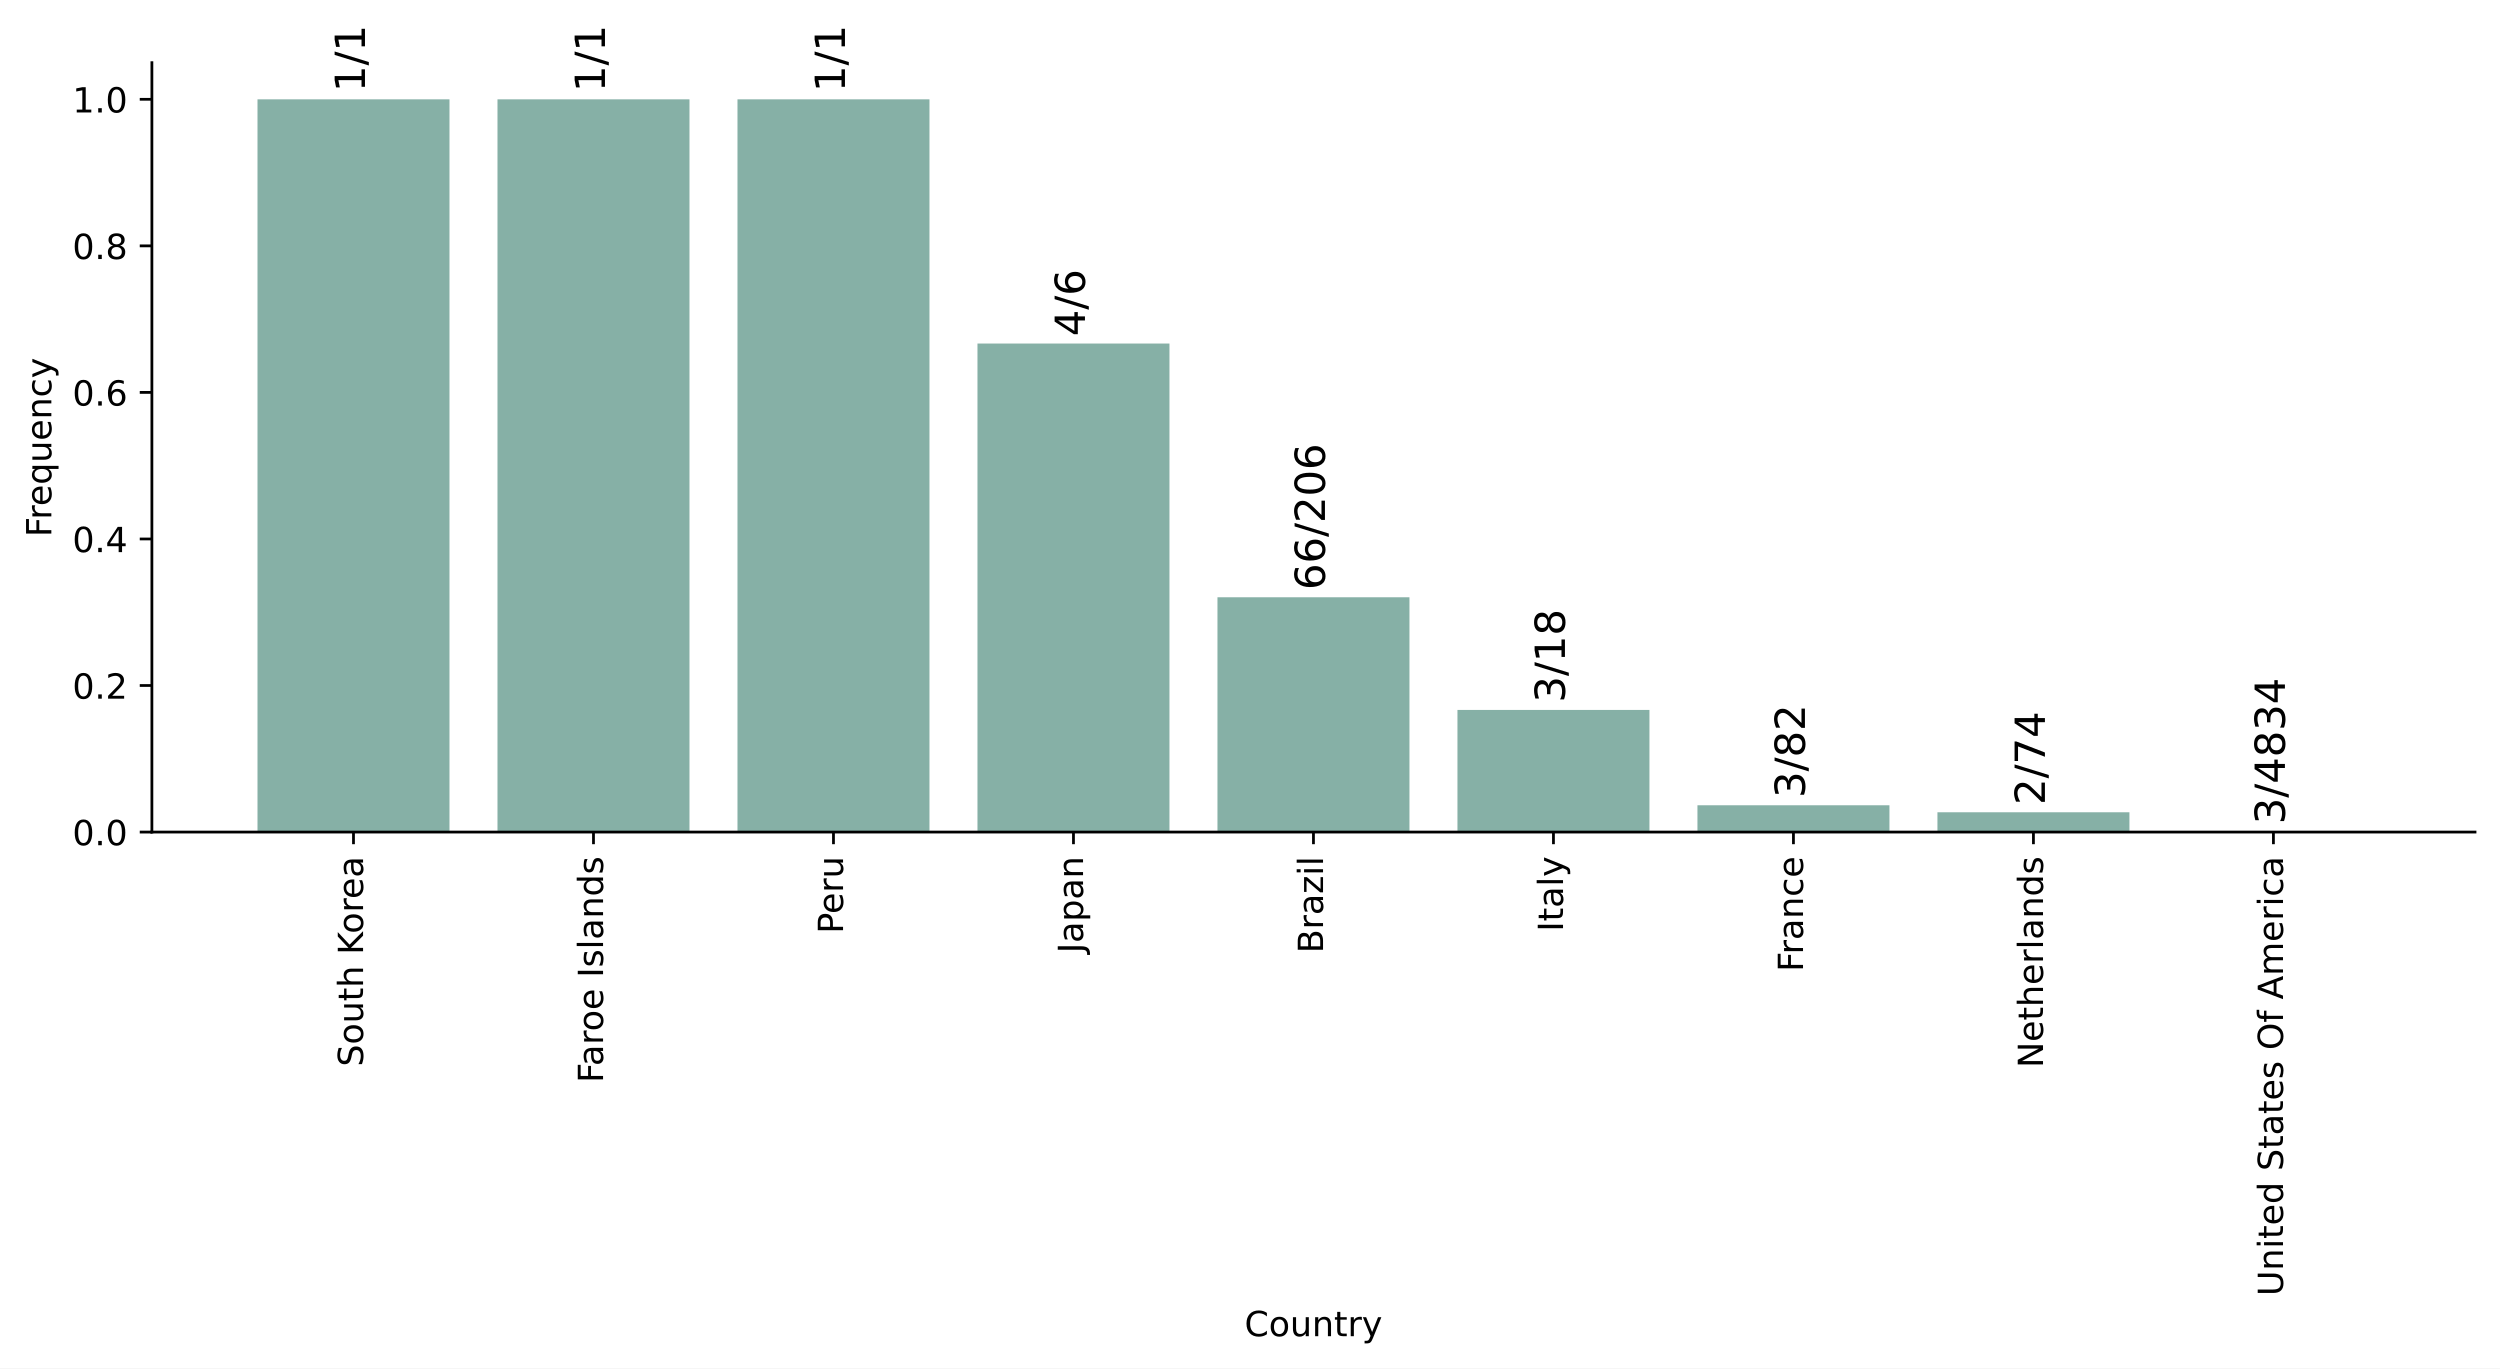
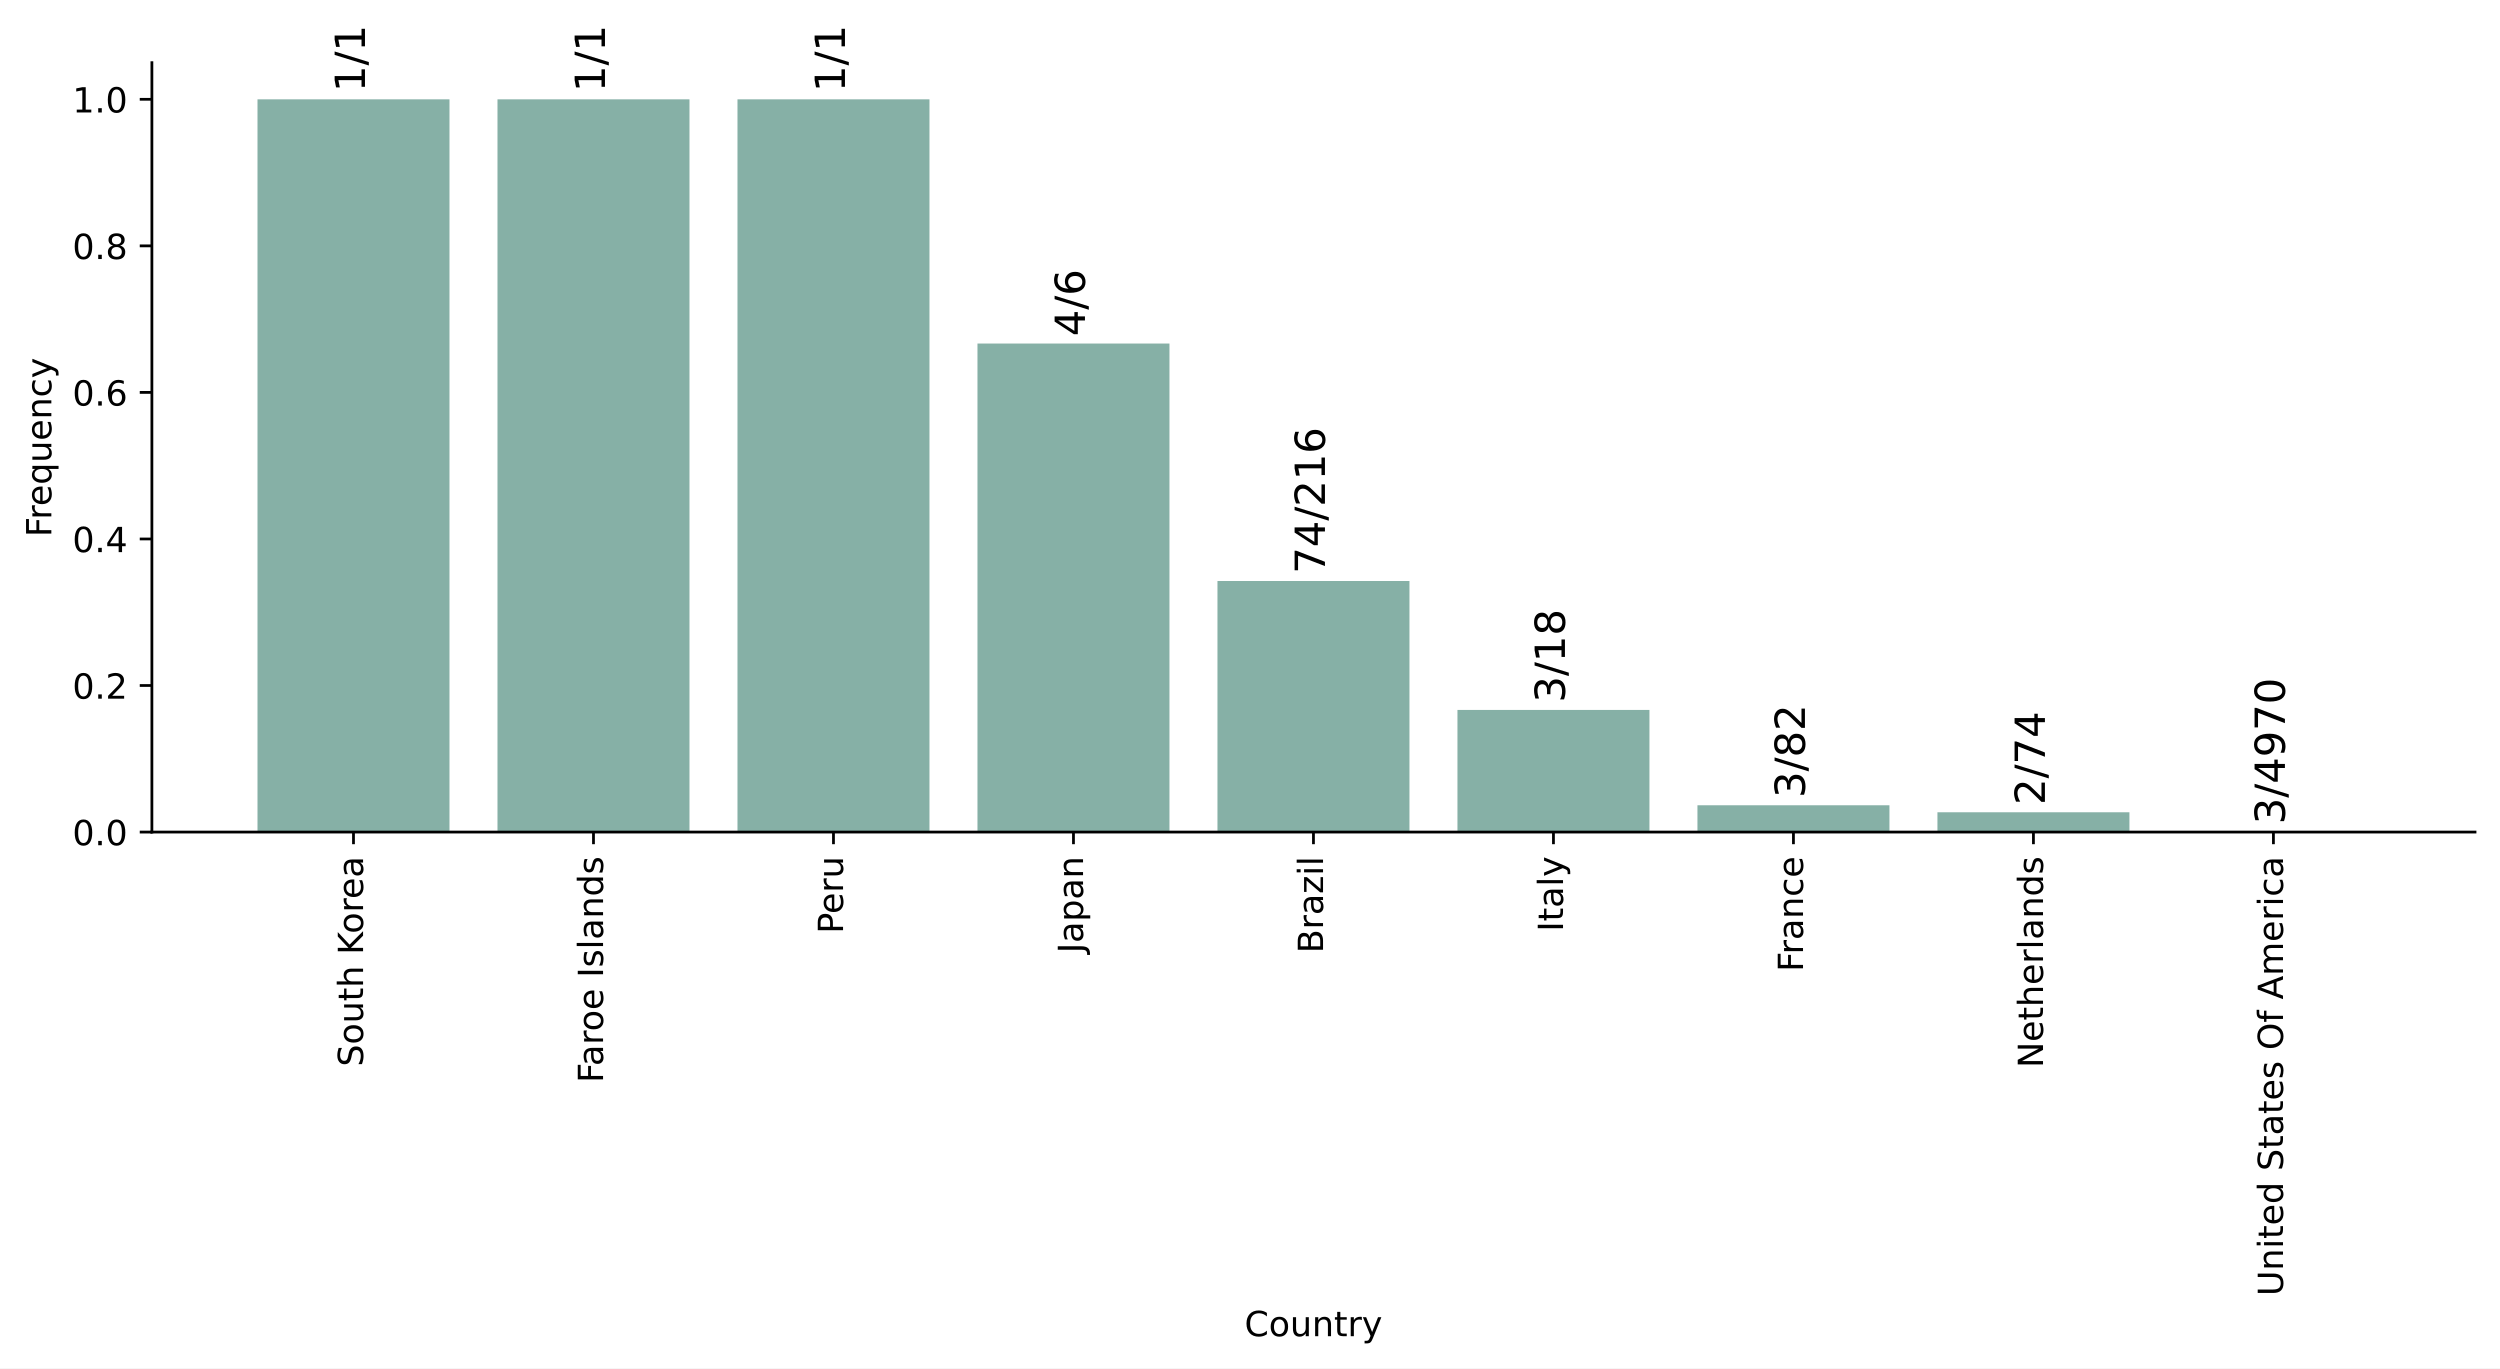
<svg xmlns="http://www.w3.org/2000/svg" xmlns:xlink="http://www.w3.org/1999/xlink" height="394.415pt" version="1.1" viewBox="0 0 720.581 394.415" width="720.581pt">
  <defs>
    <style type="text/css">*{stroke-linecap:butt;stroke-linejoin:round;}</style>
  </defs>
  <g id="figure_1">
    <g id="patch_1">
      <path d="M 0 394.415  L 720.581 394.415  L 720.581 0  L 0 0  z " style="fill:#ffffff;" />
    </g>
    <g id="axes_1">
      <g id="patch_2">
        <path d="M 43.781 239.825  L 713.381 239.825  L 713.381 18.064  L 43.781 18.064  z " style="fill:#ffffff;" />
      </g>
      <g id="patch_3">
-         <path clip-path="url(#p089c96251d)" d="M 74.218 239.825  L 129.556 239.825  L 129.556 28.625  L 74.218 28.625  z " style="fill:#86b0a6;" />
+         <path clip-path="url(#pe95ca68b13)" d="M 74.218 239.825  L 129.556 239.825  L 129.556 28.625  L 74.218 28.625  z " style="fill:#86b0a6;" />
      </g>
      <g id="patch_4">
-         <path clip-path="url(#p089c96251d)" d="M 143.391 239.825  L 198.73 239.825  L 198.73 28.625  L 143.391 28.625  z " style="fill:#86b0a6;" />
+         <path clip-path="url(#pe95ca68b13)" d="M 143.391 239.825  L 198.73 239.825  L 198.73 28.625  L 143.391 28.625  z " style="fill:#86b0a6;" />
      </g>
      <g id="patch_5">
-         <path clip-path="url(#p089c96251d)" d="M 212.565 239.825  L 267.904 239.825  L 267.904 28.625  L 212.565 28.625  z " style="fill:#86b0a6;" />
+         <path clip-path="url(#pe95ca68b13)" d="M 212.565 239.825  L 267.904 239.825  L 267.904 28.625  L 212.565 28.625  z " style="fill:#86b0a6;" />
      </g>
      <g id="patch_6">
-         <path clip-path="url(#p089c96251d)" d="M 281.738 239.825  L 337.077 239.825  L 337.077 99.025  L 281.738 99.025  z " style="fill:#86b0a6;" />
+         <path clip-path="url(#pe95ca68b13)" d="M 281.738 239.825  L 337.077 239.825  L 337.077 99.025  L 281.738 99.025  z " style="fill:#86b0a6;" />
      </g>
      <g id="patch_7">
-         <path clip-path="url(#p089c96251d)" d="M 350.912 239.825  L 406.251 239.825  L 406.251 172.158  L 350.912 172.158  z " style="fill:#86b0a6;" />
+         <path clip-path="url(#pe95ca68b13)" d="M 350.912 239.825  L 406.251 239.825  L 406.251 167.469  L 350.912 167.469  z " style="fill:#86b0a6;" />
      </g>
      <g id="patch_8">
-         <path clip-path="url(#p089c96251d)" d="M 420.085 239.825  L 475.424 239.825  L 475.424 204.625  L 420.085 204.625  z " style="fill:#86b0a6;" />
+         <path clip-path="url(#pe95ca68b13)" d="M 420.085 239.825  L 475.424 239.825  L 475.424 204.625  L 420.085 204.625  z " style="fill:#86b0a6;" />
      </g>
      <g id="patch_9">
-         <path clip-path="url(#p089c96251d)" d="M 489.259 239.825  L 544.598 239.825  L 544.598 232.098  L 489.259 232.098  z " style="fill:#86b0a6;" />
+         <path clip-path="url(#pe95ca68b13)" d="M 489.259 239.825  L 544.598 239.825  L 544.598 232.098  L 489.259 232.098  z " style="fill:#86b0a6;" />
      </g>
      <g id="patch_10">
-         <path clip-path="url(#p089c96251d)" d="M 558.432 239.825  L 613.771 239.825  L 613.771 234.116  L 558.432 234.116  z " style="fill:#86b0a6;" />
+         <path clip-path="url(#pe95ca68b13)" d="M 558.432 239.825  L 613.771 239.825  L 613.771 234.116  L 558.432 234.116  z " style="fill:#86b0a6;" />
      </g>
      <g id="patch_11">
-         <path clip-path="url(#p089c96251d)" d="M 627.606 239.825  L 682.945 239.825  L 682.945 239.693  L 627.606 239.693  z " style="fill:#86b0a6;" />
+         <path clip-path="url(#pe95ca68b13)" d="M 627.606 239.825  L 682.945 239.825  L 682.945 239.697  L 627.606 239.697  z " style="fill:#86b0a6;" />
      </g>
      <g id="matplotlib.axis_1">
        <g id="xtick_1">
          <g id="line2d_1">
            <defs>
-               <path d="M 0 0  L 0 3.5  " id="mf6a65c7e52" style="stroke:#000000;stroke-width:0.8;" />
+               <path d="M 0 0  L 0 3.5  " id="mcf6a03b2d1" style="stroke:#000000;stroke-width:0.8;" />
            </defs>
            <g>
-               <use style="stroke:#000000;stroke-width:0.8;" x="101.887" xlink:href="#mf6a65c7e52" y="239.825" />
+               <use style="stroke:#000000;stroke-width:0.8;" x="101.887" xlink:href="#mcf6a03b2d1" y="239.825" />
            </g>
          </g>
          <g id="text_1">
            <g transform="translate(104.6464 307.4089)rotate(-90)scale(0.1 -0.1)">
              <defs>
                <path d="M 53.516 70.516  L 53.516 60.891  Q 47.906 63.578 42.922 64.891  Q 37.938 66.219 33.297 66.219  Q 25.25 66.219 20.875 63.094  Q 16.5 59.969 16.5 54.203  Q 16.5 49.359 19.406 46.891  Q 22.312 44.438 30.422 42.922  L 36.375 41.703  Q 47.406 39.594 52.656 34.297  Q 57.906 29 57.906 20.125  Q 57.906 9.516 50.797 4.047  Q 43.703 -1.422 29.984 -1.422  Q 24.812 -1.422 18.969 -0.25  Q 13.141 0.922 6.891 3.219  L 6.891 13.375  Q 12.891 10.016 18.656 8.297  Q 24.422 6.594 29.984 6.594  Q 38.422 6.594 43.016 9.906  Q 47.609 13.234 47.609 19.391  Q 47.609 24.75 44.312 27.781  Q 41.016 30.812 33.5 32.328  L 27.484 33.5  Q 16.453 35.688 11.516 40.375  Q 6.594 45.062 6.594 53.422  Q 6.594 63.094 13.406 68.656  Q 20.219 74.219 32.172 74.219  Q 37.312 74.219 42.625 73.281  Q 47.953 72.359 53.516 70.516  z " id="DejaVuSans-83" />
                <path d="M 30.609 48.391  Q 23.391 48.391 19.188 42.75  Q 14.984 37.109 14.984 27.297  Q 14.984 17.484 19.156 11.844  Q 23.344 6.203 30.609 6.203  Q 37.797 6.203 41.984 11.859  Q 46.188 17.531 46.188 27.297  Q 46.188 37.016 41.984 42.703  Q 37.797 48.391 30.609 48.391  z M 30.609 56  Q 42.328 56 49.016 48.375  Q 55.719 40.766 55.719 27.297  Q 55.719 13.875 49.016 6.219  Q 42.328 -1.422 30.609 -1.422  Q 18.844 -1.422 12.172 6.219  Q 5.516 13.875 5.516 27.297  Q 5.516 40.766 12.172 48.375  Q 18.844 56 30.609 56  z " id="DejaVuSans-111" />
                <path d="M 8.5 21.578  L 8.5 54.688  L 17.484 54.688  L 17.484 21.922  Q 17.484 14.156 20.5 10.266  Q 23.531 6.391 29.594 6.391  Q 36.859 6.391 41.078 11.031  Q 45.312 15.672 45.312 23.688  L 45.312 54.688  L 54.297 54.688  L 54.297 0  L 45.312 0  L 45.312 8.406  Q 42.047 3.422 37.719 1  Q 33.406 -1.422 27.688 -1.422  Q 18.266 -1.422 13.375 4.438  Q 8.5 10.297 8.5 21.578  z M 31.109 56  z " id="DejaVuSans-117" />
                <path d="M 18.312 70.219  L 18.312 54.688  L 36.812 54.688  L 36.812 47.703  L 18.312 47.703  L 18.312 18.016  Q 18.312 11.328 20.141 9.422  Q 21.969 7.516 27.594 7.516  L 36.812 7.516  L 36.812 0  L 27.594 0  Q 17.188 0 13.234 3.875  Q 9.281 7.766 9.281 18.016  L 9.281 47.703  L 2.688 47.703  L 2.688 54.688  L 9.281 54.688  L 9.281 70.219  z " id="DejaVuSans-116" />
                <path d="M 54.891 33.016  L 54.891 0  L 45.906 0  L 45.906 32.719  Q 45.906 40.484 42.875 44.328  Q 39.844 48.188 33.797 48.188  Q 26.516 48.188 22.312 43.547  Q 18.109 38.922 18.109 30.906  L 18.109 0  L 9.078 0  L 9.078 75.984  L 18.109 75.984  L 18.109 46.188  Q 21.344 51.125 25.703 53.562  Q 30.078 56 35.797 56  Q 45.219 56 50.047 50.172  Q 54.891 44.344 54.891 33.016  z " id="DejaVuSans-104" />
                <path id="DejaVuSans-32" />
                <path d="M 9.812 72.906  L 19.672 72.906  L 19.672 42.094  L 52.391 72.906  L 65.094 72.906  L 28.906 38.922  L 67.672 0  L 54.688 0  L 19.672 35.109  L 19.672 0  L 9.812 0  z " id="DejaVuSans-75" />
                <path d="M 41.109 46.297  Q 39.594 47.172 37.812 47.578  Q 36.031 48 33.891 48  Q 26.266 48 22.188 43.047  Q 18.109 38.094 18.109 28.812  L 18.109 0  L 9.078 0  L 9.078 54.688  L 18.109 54.688  L 18.109 46.188  Q 20.953 51.172 25.484 53.578  Q 30.031 56 36.531 56  Q 37.453 56 38.578 55.875  Q 39.703 55.766 41.062 55.516  z " id="DejaVuSans-114" />
                <path d="M 56.203 29.594  L 56.203 25.203  L 14.891 25.203  Q 15.484 15.922 20.484 11.062  Q 25.484 6.203 34.422 6.203  Q 39.594 6.203 44.453 7.469  Q 49.312 8.734 54.109 11.281  L 54.109 2.781  Q 49.266 0.734 44.188 -0.344  Q 39.109 -1.422 33.891 -1.422  Q 20.797 -1.422 13.156 6.188  Q 5.516 13.812 5.516 26.812  Q 5.516 40.234 12.766 48.109  Q 20.016 56 32.328 56  Q 43.359 56 49.781 48.891  Q 56.203 41.797 56.203 29.594  z M 47.219 32.234  Q 47.125 39.594 43.094 43.984  Q 39.062 48.391 32.422 48.391  Q 24.906 48.391 20.391 44.141  Q 15.875 39.891 15.188 32.172  z " id="DejaVuSans-101" />
                <path d="M 34.281 27.484  Q 23.391 27.484 19.188 25  Q 14.984 22.516 14.984 16.5  Q 14.984 11.719 18.141 8.906  Q 21.297 6.109 26.703 6.109  Q 34.188 6.109 38.703 11.406  Q 43.219 16.703 43.219 25.484  L 43.219 27.484  z M 52.203 31.203  L 52.203 0  L 43.219 0  L 43.219 8.297  Q 40.141 3.328 35.547 0.953  Q 30.953 -1.422 24.312 -1.422  Q 15.922 -1.422 10.953 3.297  Q 6 8.016 6 15.922  Q 6 25.141 12.172 29.828  Q 18.359 34.516 30.609 34.516  L 43.219 34.516  L 43.219 35.406  Q 43.219 41.609 39.141 45  Q 35.062 48.391 27.688 48.391  Q 23 48.391 18.547 47.266  Q 14.109 46.141 10.016 43.891  L 10.016 52.203  Q 14.938 54.109 19.578 55.047  Q 24.219 56 28.609 56  Q 40.484 56 46.344 49.844  Q 52.203 43.703 52.203 31.203  z " id="DejaVuSans-97" />
              </defs>
              <use xlink:href="#DejaVuSans-83" />
              <use x="63.477" xlink:href="#DejaVuSans-111" />
              <use x="124.658" xlink:href="#DejaVuSans-117" />
              <use x="188.037" xlink:href="#DejaVuSans-116" />
              <use x="227.246" xlink:href="#DejaVuSans-104" />
              <use x="290.625" xlink:href="#DejaVuSans-32" />
              <use x="322.412" xlink:href="#DejaVuSans-75" />
              <use x="382.988" xlink:href="#DejaVuSans-111" />
              <use x="444.17" xlink:href="#DejaVuSans-114" />
              <use x="483.033" xlink:href="#DejaVuSans-101" />
              <use x="544.557" xlink:href="#DejaVuSans-97" />
            </g>
          </g>
        </g>
        <g id="xtick_2">
          <g id="line2d_2">
            <g>
-               <use style="stroke:#000000;stroke-width:0.8;" x="171.061" xlink:href="#mf6a65c7e52" y="239.825" />
+               <use style="stroke:#000000;stroke-width:0.8;" x="171.061" xlink:href="#mcf6a03b2d1" y="239.825" />
            </g>
          </g>
          <g id="text_2">
            <g transform="translate(173.82 312.0886)rotate(-90)scale(0.1 -0.1)">
              <defs>
                <path d="M 9.812 72.906  L 51.703 72.906  L 51.703 64.594  L 19.672 64.594  L 19.672 43.109  L 48.578 43.109  L 48.578 34.812  L 19.672 34.812  L 19.672 0  L 9.812 0  z " id="DejaVuSans-70" />
                <path d="M 9.812 72.906  L 19.672 72.906  L 19.672 0  L 9.812 0  z " id="DejaVuSans-73" />
                <path d="M 44.281 53.078  L 44.281 44.578  Q 40.484 46.531 36.375 47.5  Q 32.281 48.484 27.875 48.484  Q 21.188 48.484 17.844 46.438  Q 14.5 44.391 14.5 40.281  Q 14.5 37.156 16.891 35.375  Q 19.281 33.594 26.516 31.984  L 29.594 31.297  Q 39.156 29.25 43.188 25.516  Q 47.219 21.781 47.219 15.094  Q 47.219 7.469 41.188 3.016  Q 35.156 -1.422 24.609 -1.422  Q 20.219 -1.422 15.453 -0.562  Q 10.688 0.297 5.422 2  L 5.422 11.281  Q 10.406 8.688 15.234 7.391  Q 20.062 6.109 24.812 6.109  Q 31.156 6.109 34.562 8.281  Q 37.984 10.453 37.984 14.406  Q 37.984 18.062 35.516 20.016  Q 33.062 21.969 24.703 23.781  L 21.578 24.516  Q 13.234 26.266 9.516 29.906  Q 5.812 33.547 5.812 39.891  Q 5.812 47.609 11.281 51.797  Q 16.75 56 26.812 56  Q 31.781 56 36.172 55.266  Q 40.578 54.547 44.281 53.078  z " id="DejaVuSans-115" />
                <path d="M 9.422 75.984  L 18.406 75.984  L 18.406 0  L 9.422 0  z " id="DejaVuSans-108" />
                <path d="M 54.891 33.016  L 54.891 0  L 45.906 0  L 45.906 32.719  Q 45.906 40.484 42.875 44.328  Q 39.844 48.188 33.797 48.188  Q 26.516 48.188 22.312 43.547  Q 18.109 38.922 18.109 30.906  L 18.109 0  L 9.078 0  L 9.078 54.688  L 18.109 54.688  L 18.109 46.188  Q 21.344 51.125 25.703 53.562  Q 30.078 56 35.797 56  Q 45.219 56 50.047 50.172  Q 54.891 44.344 54.891 33.016  z " id="DejaVuSans-110" />
                <path d="M 45.406 46.391  L 45.406 75.984  L 54.391 75.984  L 54.391 0  L 45.406 0  L 45.406 8.203  Q 42.578 3.328 38.25 0.953  Q 33.938 -1.422 27.875 -1.422  Q 17.969 -1.422 11.734 6.484  Q 5.516 14.406 5.516 27.297  Q 5.516 40.188 11.734 48.094  Q 17.969 56 27.875 56  Q 33.938 56 38.25 53.625  Q 42.578 51.266 45.406 46.391  z M 14.797 27.297  Q 14.797 17.391 18.875 11.75  Q 22.953 6.109 30.078 6.109  Q 37.203 6.109 41.297 11.75  Q 45.406 17.391 45.406 27.297  Q 45.406 37.203 41.297 42.844  Q 37.203 48.484 30.078 48.484  Q 22.953 48.484 18.875 42.844  Q 14.797 37.203 14.797 27.297  z " id="DejaVuSans-100" />
              </defs>
              <use xlink:href="#DejaVuSans-70" />
              <use x="48.395" xlink:href="#DejaVuSans-97" />
              <use x="109.674" xlink:href="#DejaVuSans-114" />
              <use x="148.537" xlink:href="#DejaVuSans-111" />
              <use x="209.719" xlink:href="#DejaVuSans-101" />
              <use x="271.242" xlink:href="#DejaVuSans-32" />
              <use x="303.029" xlink:href="#DejaVuSans-73" />
              <use x="332.521" xlink:href="#DejaVuSans-115" />
              <use x="384.621" xlink:href="#DejaVuSans-108" />
              <use x="412.404" xlink:href="#DejaVuSans-97" />
              <use x="473.684" xlink:href="#DejaVuSans-110" />
              <use x="537.062" xlink:href="#DejaVuSans-100" />
              <use x="600.539" xlink:href="#DejaVuSans-115" />
            </g>
          </g>
        </g>
        <g id="xtick_3">
          <g id="line2d_3">
            <g>
-               <use style="stroke:#000000;stroke-width:0.8;" x="240.234" xlink:href="#mf6a65c7e52" y="239.825" />
+               <use style="stroke:#000000;stroke-width:0.8;" x="240.234" xlink:href="#mcf6a03b2d1" y="239.825" />
            </g>
          </g>
          <g id="text_3">
            <g transform="translate(242.9935 269.0933)rotate(-90)scale(0.1 -0.1)">
              <defs>
                <path d="M 19.672 64.797  L 19.672 37.406  L 32.078 37.406  Q 38.969 37.406 42.719 40.969  Q 46.484 44.531 46.484 51.125  Q 46.484 57.672 42.719 61.234  Q 38.969 64.797 32.078 64.797  z M 9.812 72.906  L 32.078 72.906  Q 44.344 72.906 50.609 67.359  Q 56.891 61.812 56.891 51.125  Q 56.891 40.328 50.609 34.812  Q 44.344 29.297 32.078 29.297  L 19.672 29.297  L 19.672 0  L 9.812 0  z " id="DejaVuSans-80" />
              </defs>
              <use xlink:href="#DejaVuSans-80" />
              <use x="56.678" xlink:href="#DejaVuSans-101" />
              <use x="118.201" xlink:href="#DejaVuSans-114" />
              <use x="159.314" xlink:href="#DejaVuSans-117" />
            </g>
          </g>
        </g>
        <g id="xtick_4">
          <g id="line2d_4">
            <g>
-               <use style="stroke:#000000;stroke-width:0.8;" x="309.408" xlink:href="#mf6a65c7e52" y="239.825" />
+               <use style="stroke:#000000;stroke-width:0.8;" x="309.408" xlink:href="#mcf6a03b2d1" y="239.825" />
            </g>
          </g>
          <g id="text_4">
            <g transform="translate(312.1671 274.7167)rotate(-90)scale(0.1 -0.1)">
              <defs>
                <path d="M 9.812 72.906  L 19.672 72.906  L 19.672 5.078  Q 19.672 -8.109 14.672 -14.062  Q 9.672 -20.016 -1.422 -20.016  L -5.172 -20.016  L -5.172 -11.719  L -2.094 -11.719  Q 4.438 -11.719 7.125 -8.047  Q 9.812 -4.391 9.812 5.078  z " id="DejaVuSans-74" />
                <path d="M 18.109 8.203  L 18.109 -20.797  L 9.078 -20.797  L 9.078 54.688  L 18.109 54.688  L 18.109 46.391  Q 20.953 51.266 25.266 53.625  Q 29.594 56 35.594 56  Q 45.562 56 51.781 48.094  Q 58.016 40.188 58.016 27.297  Q 58.016 14.406 51.781 6.484  Q 45.562 -1.422 35.594 -1.422  Q 29.594 -1.422 25.266 0.953  Q 20.953 3.328 18.109 8.203  z M 48.688 27.297  Q 48.688 37.203 44.609 42.844  Q 40.531 48.484 33.406 48.484  Q 26.266 48.484 22.188 42.844  Q 18.109 37.203 18.109 27.297  Q 18.109 17.391 22.188 11.75  Q 26.266 6.109 33.406 6.109  Q 40.531 6.109 44.609 11.75  Q 48.688 17.391 48.688 27.297  z " id="DejaVuSans-112" />
              </defs>
              <use xlink:href="#DejaVuSans-74" />
              <use x="29.492" xlink:href="#DejaVuSans-97" />
              <use x="90.771" xlink:href="#DejaVuSans-112" />
              <use x="154.248" xlink:href="#DejaVuSans-97" />
              <use x="215.527" xlink:href="#DejaVuSans-110" />
            </g>
          </g>
        </g>
        <g id="xtick_5">
          <g id="line2d_5">
            <g>
-               <use style="stroke:#000000;stroke-width:0.8;" x="378.581" xlink:href="#mf6a65c7e52" y="239.825" />
+               <use style="stroke:#000000;stroke-width:0.8;" x="378.581" xlink:href="#mcf6a03b2d1" y="239.825" />
            </g>
          </g>
          <g id="text_5">
            <g transform="translate(381.3406 274.7292)rotate(-90)scale(0.1 -0.1)">
              <defs>
                <path d="M 19.672 34.812  L 19.672 8.109  L 35.5 8.109  Q 43.453 8.109 47.281 11.406  Q 51.125 14.703 51.125 21.484  Q 51.125 28.328 47.281 31.562  Q 43.453 34.812 35.5 34.812  z M 19.672 64.797  L 19.672 42.828  L 34.281 42.828  Q 41.5 42.828 45.031 45.531  Q 48.578 48.25 48.578 53.812  Q 48.578 59.328 45.031 62.062  Q 41.5 64.797 34.281 64.797  z M 9.812 72.906  L 35.016 72.906  Q 46.297 72.906 52.391 68.219  Q 58.5 63.531 58.5 54.891  Q 58.5 48.188 55.375 44.234  Q 52.25 40.281 46.188 39.312  Q 53.469 37.75 57.5 32.781  Q 61.531 27.828 61.531 20.406  Q 61.531 10.641 54.891 5.312  Q 48.25 0 35.984 0  L 9.812 0  z " id="DejaVuSans-66" />
                <path d="M 5.516 54.688  L 48.188 54.688  L 48.188 46.484  L 14.406 7.172  L 48.188 7.172  L 48.188 0  L 4.297 0  L 4.297 8.203  L 38.094 47.516  L 5.516 47.516  z " id="DejaVuSans-122" />
                <path d="M 9.422 54.688  L 18.406 54.688  L 18.406 0  L 9.422 0  z M 9.422 75.984  L 18.406 75.984  L 18.406 64.594  L 9.422 64.594  z " id="DejaVuSans-105" />
              </defs>
              <use xlink:href="#DejaVuSans-66" />
              <use x="68.604" xlink:href="#DejaVuSans-114" />
              <use x="109.717" xlink:href="#DejaVuSans-97" />
              <use x="170.996" xlink:href="#DejaVuSans-122" />
              <use x="223.486" xlink:href="#DejaVuSans-105" />
              <use x="251.27" xlink:href="#DejaVuSans-108" />
            </g>
          </g>
        </g>
        <g id="xtick_6">
          <g id="line2d_6">
            <g>
-               <use style="stroke:#000000;stroke-width:0.8;" x="447.755" xlink:href="#mf6a65c7e52" y="239.825" />
+               <use style="stroke:#000000;stroke-width:0.8;" x="447.755" xlink:href="#mcf6a03b2d1" y="239.825" />
            </g>
          </g>
          <g id="text_6">
            <g transform="translate(450.5142 268.5198)rotate(-90)scale(0.1 -0.1)">
              <defs>
                <path d="M 32.172 -5.078  Q 28.375 -14.844 24.75 -17.812  Q 21.141 -20.797 15.094 -20.797  L 7.906 -20.797  L 7.906 -13.281  L 13.188 -13.281  Q 16.891 -13.281 18.938 -11.516  Q 21 -9.766 23.484 -3.219  L 25.094 0.875  L 2.984 54.688  L 12.5 54.688  L 29.594 11.922  L 46.688 54.688  L 56.203 54.688  z " id="DejaVuSans-121" />
              </defs>
              <use xlink:href="#DejaVuSans-73" />
              <use x="29.492" xlink:href="#DejaVuSans-116" />
              <use x="68.701" xlink:href="#DejaVuSans-97" />
              <use x="129.98" xlink:href="#DejaVuSans-108" />
              <use x="157.764" xlink:href="#DejaVuSans-121" />
            </g>
          </g>
        </g>
        <g id="xtick_7">
          <g id="line2d_7">
            <g>
-               <use style="stroke:#000000;stroke-width:0.8;" x="516.928" xlink:href="#mf6a65c7e52" y="239.825" />
+               <use style="stroke:#000000;stroke-width:0.8;" x="516.928" xlink:href="#mcf6a03b2d1" y="239.825" />
            </g>
          </g>
          <g id="text_7">
            <g transform="translate(519.6877 280.0792)rotate(-90)scale(0.1 -0.1)">
              <defs>
                <path d="M 48.781 52.594  L 48.781 44.188  Q 44.969 46.297 41.141 47.344  Q 37.312 48.391 33.406 48.391  Q 24.656 48.391 19.812 42.844  Q 14.984 37.312 14.984 27.297  Q 14.984 17.281 19.812 11.734  Q 24.656 6.203 33.406 6.203  Q 37.312 6.203 41.141 7.25  Q 44.969 8.297 48.781 10.406  L 48.781 2.094  Q 45.016 0.344 40.984 -0.531  Q 36.969 -1.422 32.422 -1.422  Q 20.062 -1.422 12.781 6.344  Q 5.516 14.109 5.516 27.297  Q 5.516 40.672 12.859 48.328  Q 20.219 56 33.016 56  Q 37.156 56 41.109 55.141  Q 45.062 54.297 48.781 52.594  z " id="DejaVuSans-99" />
              </defs>
              <use xlink:href="#DejaVuSans-70" />
              <use x="50.27" xlink:href="#DejaVuSans-114" />
              <use x="91.383" xlink:href="#DejaVuSans-97" />
              <use x="152.662" xlink:href="#DejaVuSans-110" />
              <use x="216.041" xlink:href="#DejaVuSans-99" />
              <use x="271.021" xlink:href="#DejaVuSans-101" />
            </g>
          </g>
        </g>
        <g id="xtick_8">
          <g id="line2d_8">
            <g>
-               <use style="stroke:#000000;stroke-width:0.8;" x="586.102" xlink:href="#mf6a65c7e52" y="239.825" />
+               <use style="stroke:#000000;stroke-width:0.8;" x="586.102" xlink:href="#mcf6a03b2d1" y="239.825" />
            </g>
          </g>
          <g id="text_8">
            <g transform="translate(588.8613 307.7823)rotate(-90)scale(0.1 -0.1)">
              <defs>
                <path d="M 9.812 72.906  L 23.094 72.906  L 55.422 11.922  L 55.422 72.906  L 64.984 72.906  L 64.984 0  L 51.703 0  L 19.391 60.984  L 19.391 0  L 9.812 0  z " id="DejaVuSans-78" />
              </defs>
              <use xlink:href="#DejaVuSans-78" />
              <use x="74.805" xlink:href="#DejaVuSans-101" />
              <use x="136.328" xlink:href="#DejaVuSans-116" />
              <use x="175.537" xlink:href="#DejaVuSans-104" />
              <use x="238.916" xlink:href="#DejaVuSans-101" />
              <use x="300.439" xlink:href="#DejaVuSans-114" />
              <use x="341.553" xlink:href="#DejaVuSans-108" />
              <use x="369.336" xlink:href="#DejaVuSans-97" />
              <use x="430.615" xlink:href="#DejaVuSans-110" />
              <use x="493.994" xlink:href="#DejaVuSans-100" />
              <use x="557.471" xlink:href="#DejaVuSans-115" />
            </g>
          </g>
        </g>
        <g id="xtick_9">
          <g id="line2d_9">
            <g>
-               <use style="stroke:#000000;stroke-width:0.8;" x="655.275" xlink:href="#mf6a65c7e52" y="239.825" />
+               <use style="stroke:#000000;stroke-width:0.8;" x="655.275" xlink:href="#mcf6a03b2d1" y="239.825" />
            </g>
          </g>
          <g id="text_9">
            <g transform="translate(658.0348 373.537)rotate(-90)scale(0.1 -0.1)">
              <defs>
                <path d="M 8.688 72.906  L 18.609 72.906  L 18.609 28.609  Q 18.609 16.891 22.844 11.734  Q 27.094 6.594 36.625 6.594  Q 46.094 6.594 50.344 11.734  Q 54.594 16.891 54.594 28.609  L 54.594 72.906  L 64.5 72.906  L 64.5 27.391  Q 64.5 13.141 57.438 5.859  Q 50.391 -1.422 36.625 -1.422  Q 22.797 -1.422 15.734 5.859  Q 8.688 13.141 8.688 27.391  z " id="DejaVuSans-85" />
                <path d="M 39.406 66.219  Q 28.656 66.219 22.328 58.203  Q 16.016 50.203 16.016 36.375  Q 16.016 22.609 22.328 14.594  Q 28.656 6.594 39.406 6.594  Q 50.141 6.594 56.422 14.594  Q 62.703 22.609 62.703 36.375  Q 62.703 50.203 56.422 58.203  Q 50.141 66.219 39.406 66.219  z M 39.406 74.219  Q 54.734 74.219 63.906 63.938  Q 73.094 53.656 73.094 36.375  Q 73.094 19.141 63.906 8.859  Q 54.734 -1.422 39.406 -1.422  Q 24.031 -1.422 14.812 8.828  Q 5.609 19.094 5.609 36.375  Q 5.609 53.656 14.812 63.938  Q 24.031 74.219 39.406 74.219  z " id="DejaVuSans-79" />
                <path d="M 37.109 75.984  L 37.109 68.5  L 28.516 68.5  Q 23.688 68.5 21.797 66.547  Q 19.922 64.594 19.922 59.516  L 19.922 54.688  L 34.719 54.688  L 34.719 47.703  L 19.922 47.703  L 19.922 0  L 10.891 0  L 10.891 47.703  L 2.297 47.703  L 2.297 54.688  L 10.891 54.688  L 10.891 58.5  Q 10.891 67.625 15.141 71.797  Q 19.391 75.984 28.609 75.984  z " id="DejaVuSans-102" />
                <path d="M 34.188 63.188  L 20.797 26.906  L 47.609 26.906  z M 28.609 72.906  L 39.797 72.906  L 67.578 0  L 57.328 0  L 50.688 18.703  L 17.828 18.703  L 11.188 0  L 0.781 0  z " id="DejaVuSans-65" />
                <path d="M 52 44.188  Q 55.375 50.25 60.062 53.125  Q 64.75 56 71.094 56  Q 79.641 56 84.281 50.016  Q 88.922 44.047 88.922 33.016  L 88.922 0  L 79.891 0  L 79.891 32.719  Q 79.891 40.578 77.094 44.375  Q 74.312 48.188 68.609 48.188  Q 61.625 48.188 57.562 43.547  Q 53.516 38.922 53.516 30.906  L 53.516 0  L 44.484 0  L 44.484 32.719  Q 44.484 40.625 41.703 44.406  Q 38.922 48.188 33.109 48.188  Q 26.219 48.188 22.156 43.531  Q 18.109 38.875 18.109 30.906  L 18.109 0  L 9.078 0  L 9.078 54.688  L 18.109 54.688  L 18.109 46.188  Q 21.188 51.219 25.484 53.609  Q 29.781 56 35.688 56  Q 41.656 56 45.828 52.969  Q 50 49.953 52 44.188  z " id="DejaVuSans-109" />
              </defs>
              <use xlink:href="#DejaVuSans-85" />
              <use x="73.193" xlink:href="#DejaVuSans-110" />
              <use x="136.572" xlink:href="#DejaVuSans-105" />
              <use x="164.355" xlink:href="#DejaVuSans-116" />
              <use x="203.564" xlink:href="#DejaVuSans-101" />
              <use x="265.088" xlink:href="#DejaVuSans-100" />
              <use x="328.564" xlink:href="#DejaVuSans-32" />
              <use x="360.352" xlink:href="#DejaVuSans-83" />
              <use x="423.828" xlink:href="#DejaVuSans-116" />
              <use x="463.037" xlink:href="#DejaVuSans-97" />
              <use x="524.316" xlink:href="#DejaVuSans-116" />
              <use x="563.525" xlink:href="#DejaVuSans-101" />
              <use x="625.049" xlink:href="#DejaVuSans-115" />
              <use x="677.148" xlink:href="#DejaVuSans-32" />
              <use x="708.936" xlink:href="#DejaVuSans-79" />
              <use x="787.646" xlink:href="#DejaVuSans-102" />
              <use x="822.852" xlink:href="#DejaVuSans-32" />
              <use x="854.639" xlink:href="#DejaVuSans-65" />
              <use x="923.047" xlink:href="#DejaVuSans-109" />
              <use x="1020.459" xlink:href="#DejaVuSans-101" />
              <use x="1081.982" xlink:href="#DejaVuSans-114" />
              <use x="1123.096" xlink:href="#DejaVuSans-105" />
              <use x="1150.879" xlink:href="#DejaVuSans-99" />
              <use x="1205.859" xlink:href="#DejaVuSans-97" />
            </g>
          </g>
        </g>
        <g id="text_10">
          <g transform="translate(358.718 385.1354)scale(0.1 -0.1)">
            <defs>
              <path d="M 64.406 67.281  L 64.406 56.891  Q 59.422 61.531 53.781 63.812  Q 48.141 66.109 41.797 66.109  Q 29.297 66.109 22.656 58.469  Q 16.016 50.828 16.016 36.375  Q 16.016 21.969 22.656 14.328  Q 29.297 6.688 41.797 6.688  Q 48.141 6.688 53.781 8.984  Q 59.422 11.281 64.406 15.922  L 64.406 5.609  Q 59.234 2.094 53.438 0.328  Q 47.656 -1.422 41.219 -1.422  Q 24.656 -1.422 15.125 8.703  Q 5.609 18.844 5.609 36.375  Q 5.609 53.953 15.125 64.078  Q 24.656 74.219 41.219 74.219  Q 47.75 74.219 53.531 72.484  Q 59.328 70.75 64.406 67.281  z " id="DejaVuSans-67" />
            </defs>
            <use xlink:href="#DejaVuSans-67" />
            <use x="69.824" xlink:href="#DejaVuSans-111" />
            <use x="131.006" xlink:href="#DejaVuSans-117" />
            <use x="194.385" xlink:href="#DejaVuSans-110" />
            <use x="257.764" xlink:href="#DejaVuSans-116" />
            <use x="296.973" xlink:href="#DejaVuSans-114" />
            <use x="338.086" xlink:href="#DejaVuSans-121" />
          </g>
        </g>
      </g>
      <g id="matplotlib.axis_2">
        <g id="ytick_1">
          <g id="line2d_10">
            <defs>
-               <path d="M 0 0  L -3.5 0  " id="ma8bdea5252" style="stroke:#000000;stroke-width:0.8;" />
+               <path d="M 0 0  L -3.5 0  " id="m57d489784b" style="stroke:#000000;stroke-width:0.8;" />
            </defs>
            <g>
-               <use style="stroke:#000000;stroke-width:0.8;" x="43.781" xlink:href="#ma8bdea5252" y="239.825" />
+               <use style="stroke:#000000;stroke-width:0.8;" x="43.781" xlink:href="#m57d489784b" y="239.825" />
            </g>
          </g>
          <g id="text_11">
            <g transform="translate(20.87813 243.6237)scale(0.1 -0.1)">
              <defs>
                <path d="M 31.781 66.406  Q 24.172 66.406 20.328 58.906  Q 16.5 51.422 16.5 36.375  Q 16.5 21.391 20.328 13.891  Q 24.172 6.391 31.781 6.391  Q 39.453 6.391 43.281 13.891  Q 47.125 21.391 47.125 36.375  Q 47.125 51.422 43.281 58.906  Q 39.453 66.406 31.781 66.406  z M 31.781 74.219  Q 44.047 74.219 50.516 64.516  Q 56.984 54.828 56.984 36.375  Q 56.984 17.969 50.516 8.266  Q 44.047 -1.422 31.781 -1.422  Q 19.531 -1.422 13.062 8.266  Q 6.594 17.969 6.594 36.375  Q 6.594 54.828 13.062 64.516  Q 19.531 74.219 31.781 74.219  z " id="DejaVuSans-48" />
                <path d="M 10.688 12.406  L 21 12.406  L 21 0  L 10.688 0  z " id="DejaVuSans-46" />
              </defs>
              <use xlink:href="#DejaVuSans-48" />
              <use x="63.623" xlink:href="#DejaVuSans-46" />
              <use x="95.41" xlink:href="#DejaVuSans-48" />
            </g>
          </g>
        </g>
        <g id="ytick_2">
          <g id="line2d_11">
            <g>
-               <use style="stroke:#000000;stroke-width:0.8;" x="43.781" xlink:href="#ma8bdea5252" y="197.584" />
+               <use style="stroke:#000000;stroke-width:0.8;" x="43.781" xlink:href="#m57d489784b" y="197.584" />
            </g>
          </g>
          <g id="text_12">
            <g transform="translate(20.87813 201.3837)scale(0.1 -0.1)">
              <defs>
                <path d="M 19.188 8.297  L 53.609 8.297  L 53.609 0  L 7.328 0  L 7.328 8.297  Q 12.938 14.109 22.625 23.891  Q 32.328 33.688 34.812 36.531  Q 39.547 41.844 41.422 45.531  Q 43.312 49.219 43.312 52.781  Q 43.312 58.594 39.234 62.25  Q 35.156 65.922 28.609 65.922  Q 23.969 65.922 18.812 64.312  Q 13.672 62.703 7.812 59.422  L 7.812 69.391  Q 13.766 71.781 18.938 73  Q 24.125 74.219 28.422 74.219  Q 39.75 74.219 46.484 68.547  Q 53.219 62.891 53.219 53.422  Q 53.219 48.922 51.531 44.891  Q 49.859 40.875 45.406 35.406  Q 44.188 33.984 37.641 27.219  Q 31.109 20.453 19.188 8.297  z " id="DejaVuSans-50" />
              </defs>
              <use xlink:href="#DejaVuSans-48" />
              <use x="63.623" xlink:href="#DejaVuSans-46" />
              <use x="95.41" xlink:href="#DejaVuSans-50" />
            </g>
          </g>
        </g>
        <g id="ytick_3">
          <g id="line2d_12">
            <g>
-               <use style="stroke:#000000;stroke-width:0.8;" x="43.781" xlink:href="#ma8bdea5252" y="155.345" />
+               <use style="stroke:#000000;stroke-width:0.8;" x="43.781" xlink:href="#m57d489784b" y="155.345" />
            </g>
          </g>
          <g id="text_13">
            <g transform="translate(20.87813 159.1437)scale(0.1 -0.1)">
              <defs>
                <path d="M 37.797 64.312  L 12.891 25.391  L 37.797 25.391  z M 35.203 72.906  L 47.609 72.906  L 47.609 25.391  L 58.016 25.391  L 58.016 17.188  L 47.609 17.188  L 47.609 0  L 37.797 0  L 37.797 17.188  L 4.891 17.188  L 4.891 26.703  z " id="DejaVuSans-52" />
              </defs>
              <use xlink:href="#DejaVuSans-48" />
              <use x="63.623" xlink:href="#DejaVuSans-46" />
              <use x="95.41" xlink:href="#DejaVuSans-52" />
            </g>
          </g>
        </g>
        <g id="ytick_4">
          <g id="line2d_13">
            <g>
-               <use style="stroke:#000000;stroke-width:0.8;" x="43.781" xlink:href="#ma8bdea5252" y="113.105" />
+               <use style="stroke:#000000;stroke-width:0.8;" x="43.781" xlink:href="#m57d489784b" y="113.105" />
            </g>
          </g>
          <g id="text_14">
            <g transform="translate(20.87813 116.9037)scale(0.1 -0.1)">
              <defs>
                <path d="M 33.016 40.375  Q 26.375 40.375 22.484 35.828  Q 18.609 31.297 18.609 23.391  Q 18.609 15.531 22.484 10.953  Q 26.375 6.391 33.016 6.391  Q 39.656 6.391 43.531 10.953  Q 47.406 15.531 47.406 23.391  Q 47.406 31.297 43.531 35.828  Q 39.656 40.375 33.016 40.375  z M 52.594 71.297  L 52.594 62.312  Q 48.875 64.062 45.094 64.984  Q 41.312 65.922 37.594 65.922  Q 27.828 65.922 22.672 59.328  Q 17.531 52.734 16.797 39.406  Q 19.672 43.656 24.016 45.922  Q 28.375 48.188 33.594 48.188  Q 44.578 48.188 50.953 41.516  Q 57.328 34.859 57.328 23.391  Q 57.328 12.156 50.688 5.359  Q 44.047 -1.422 33.016 -1.422  Q 20.359 -1.422 13.672 8.266  Q 6.984 17.969 6.984 36.375  Q 6.984 53.656 15.188 63.938  Q 23.391 74.219 37.203 74.219  Q 40.922 74.219 44.703 73.484  Q 48.484 72.75 52.594 71.297  z " id="DejaVuSans-54" />
              </defs>
              <use xlink:href="#DejaVuSans-48" />
              <use x="63.623" xlink:href="#DejaVuSans-46" />
              <use x="95.41" xlink:href="#DejaVuSans-54" />
            </g>
          </g>
        </g>
        <g id="ytick_5">
          <g id="line2d_14">
            <g>
-               <use style="stroke:#000000;stroke-width:0.8;" x="43.781" xlink:href="#ma8bdea5252" y="70.865" />
+               <use style="stroke:#000000;stroke-width:0.8;" x="43.781" xlink:href="#m57d489784b" y="70.865" />
            </g>
          </g>
          <g id="text_15">
            <g transform="translate(20.87813 74.66372)scale(0.1 -0.1)">
              <defs>
                <path d="M 31.781 34.625  Q 24.75 34.625 20.719 30.859  Q 16.703 27.094 16.703 20.516  Q 16.703 13.922 20.719 10.156  Q 24.75 6.391 31.781 6.391  Q 38.812 6.391 42.859 10.172  Q 46.922 13.969 46.922 20.516  Q 46.922 27.094 42.891 30.859  Q 38.875 34.625 31.781 34.625  z M 21.922 38.812  Q 15.578 40.375 12.031 44.719  Q 8.5 49.078 8.5 55.328  Q 8.5 64.062 14.719 69.141  Q 20.953 74.219 31.781 74.219  Q 42.672 74.219 48.875 69.141  Q 55.078 64.062 55.078 55.328  Q 55.078 49.078 51.531 44.719  Q 48 40.375 41.703 38.812  Q 48.828 37.156 52.797 32.312  Q 56.781 27.484 56.781 20.516  Q 56.781 9.906 50.312 4.234  Q 43.844 -1.422 31.781 -1.422  Q 19.734 -1.422 13.25 4.234  Q 6.781 9.906 6.781 20.516  Q 6.781 27.484 10.781 32.312  Q 14.797 37.156 21.922 38.812  z M 18.312 54.391  Q 18.312 48.734 21.844 45.562  Q 25.391 42.391 31.781 42.391  Q 38.141 42.391 41.719 45.562  Q 45.312 48.734 45.312 54.391  Q 45.312 60.062 41.719 63.234  Q 38.141 66.406 31.781 66.406  Q 25.391 66.406 21.844 63.234  Q 18.312 60.062 18.312 54.391  z " id="DejaVuSans-56" />
              </defs>
              <use xlink:href="#DejaVuSans-48" />
              <use x="63.623" xlink:href="#DejaVuSans-46" />
              <use x="95.41" xlink:href="#DejaVuSans-56" />
            </g>
          </g>
        </g>
        <g id="ytick_6">
          <g id="line2d_15">
            <g>
-               <use style="stroke:#000000;stroke-width:0.8;" x="43.781" xlink:href="#ma8bdea5252" y="28.625" />
+               <use style="stroke:#000000;stroke-width:0.8;" x="43.781" xlink:href="#m57d489784b" y="28.625" />
            </g>
          </g>
          <g id="text_16">
            <g transform="translate(20.87813 32.42372)scale(0.1 -0.1)">
              <defs>
                <path d="M 12.406 8.297  L 28.516 8.297  L 28.516 63.922  L 10.984 60.406  L 10.984 69.391  L 28.422 72.906  L 38.281 72.906  L 38.281 8.297  L 54.391 8.297  L 54.391 0  L 12.406 0  z " id="DejaVuSans-49" />
              </defs>
              <use xlink:href="#DejaVuSans-49" />
              <use x="63.623" xlink:href="#DejaVuSans-46" />
              <use x="95.41" xlink:href="#DejaVuSans-48" />
            </g>
          </g>
        </g>
        <g id="text_17">
          <g transform="translate(14.79844 154.7742)rotate(-90)scale(0.1 -0.1)">
            <defs>
              <path d="M 14.797 27.297  Q 14.797 17.391 18.875 11.75  Q 22.953 6.109 30.078 6.109  Q 37.203 6.109 41.297 11.75  Q 45.406 17.391 45.406 27.297  Q 45.406 37.203 41.297 42.844  Q 37.203 48.484 30.078 48.484  Q 22.953 48.484 18.875 42.844  Q 14.797 37.203 14.797 27.297  z M 45.406 8.203  Q 42.578 3.328 38.25 0.953  Q 33.938 -1.422 27.875 -1.422  Q 17.969 -1.422 11.734 6.484  Q 5.516 14.406 5.516 27.297  Q 5.516 40.188 11.734 48.094  Q 17.969 56 27.875 56  Q 33.938 56 38.25 53.625  Q 42.578 51.266 45.406 46.391  L 45.406 54.688  L 54.391 54.688  L 54.391 -20.797  L 45.406 -20.797  z " id="DejaVuSans-113" />
            </defs>
            <use xlink:href="#DejaVuSans-70" />
            <use x="50.27" xlink:href="#DejaVuSans-114" />
            <use x="89.133" xlink:href="#DejaVuSans-101" />
            <use x="150.656" xlink:href="#DejaVuSans-113" />
            <use x="214.133" xlink:href="#DejaVuSans-117" />
            <use x="277.512" xlink:href="#DejaVuSans-101" />
            <use x="339.035" xlink:href="#DejaVuSans-110" />
            <use x="402.414" xlink:href="#DejaVuSans-99" />
            <use x="457.395" xlink:href="#DejaVuSans-121" />
          </g>
        </g>
      </g>
      <g id="patch_12">
        <path d="M 43.781 239.825  L 43.781 18.064  " style="fill:none;stroke:#000000;stroke-linecap:square;stroke-linejoin:miter;stroke-width:0.8;" />
      </g>
      <g id="patch_13">
        <path d="M 43.781 239.825  L 713.381 239.825  " style="fill:none;stroke:#000000;stroke-linecap:square;stroke-linejoin:miter;stroke-width:0.8;" />
      </g>
      <g id="text_18">
        <g transform="translate(105.1983 26.5125)rotate(-90)scale(0.12 -0.12)">
          <defs>
            <path d="M 25.391 72.906  L 33.688 72.906  L 8.297 -9.281  L 0 -9.281  z " id="DejaVuSans-47" />
          </defs>
          <use xlink:href="#DejaVuSans-49" />
          <use x="63.623" xlink:href="#DejaVuSans-47" />
          <use x="97.314" xlink:href="#DejaVuSans-49" />
        </g>
      </g>
      <g id="text_19">
        <g transform="translate(174.3718 26.5125)rotate(-90)scale(0.12 -0.12)">
          <use xlink:href="#DejaVuSans-49" />
          <use x="63.623" xlink:href="#DejaVuSans-47" />
          <use x="97.314" xlink:href="#DejaVuSans-49" />
        </g>
      </g>
      <g id="text_20">
        <g transform="translate(243.5454 26.5125)rotate(-90)scale(0.12 -0.12)">
          <use xlink:href="#DejaVuSans-49" />
          <use x="63.623" xlink:href="#DejaVuSans-47" />
          <use x="97.314" xlink:href="#DejaVuSans-49" />
        </g>
      </g>
      <g id="text_21">
        <g transform="translate(312.7189 96.9125)rotate(-90)scale(0.12 -0.12)">
          <use xlink:href="#DejaVuSans-52" />
          <use x="63.623" xlink:href="#DejaVuSans-47" />
          <use x="97.314" xlink:href="#DejaVuSans-54" />
        </g>
      </g>
      <g id="text_22">
-         <g transform="translate(381.8925 170.0465)rotate(-90)scale(0.12 -0.12)">
-           <use xlink:href="#DejaVuSans-54" />
-           <use x="63.623" xlink:href="#DejaVuSans-54" />
+         <g transform="translate(381.8925 165.3569)rotate(-90)scale(0.12 -0.12)">
+           <defs>
+             <path d="M 8.203 72.906  L 55.078 72.906  L 55.078 68.703  L 28.609 0  L 18.312 0  L 43.219 64.594  L 8.203 64.594  z " id="DejaVuSans-55" />
+           </defs>
+           <use xlink:href="#DejaVuSans-55" />
+           <use x="63.623" xlink:href="#DejaVuSans-52" />
          <use x="127.246" xlink:href="#DejaVuSans-47" />
          <use x="160.938" xlink:href="#DejaVuSans-50" />
-           <use x="224.561" xlink:href="#DejaVuSans-48" />
+           <use x="224.561" xlink:href="#DejaVuSans-49" />
          <use x="288.184" xlink:href="#DejaVuSans-54" />
        </g>
      </g>
      <g id="text_23">
        <g transform="translate(451.0661 202.5125)rotate(-90)scale(0.12 -0.12)">
          <defs>
            <path d="M 40.578 39.312  Q 47.656 37.797 51.625 33  Q 55.609 28.219 55.609 21.188  Q 55.609 10.406 48.188 4.484  Q 40.766 -1.422 27.094 -1.422  Q 22.516 -1.422 17.656 -0.516  Q 12.797 0.391 7.625 2.203  L 7.625 11.719  Q 11.719 9.328 16.594 8.109  Q 21.484 6.891 26.812 6.891  Q 36.078 6.891 40.938 10.547  Q 45.797 14.203 45.797 21.188  Q 45.797 27.641 41.281 31.266  Q 36.766 34.906 28.719 34.906  L 20.219 34.906  L 20.219 43.016  L 29.109 43.016  Q 36.375 43.016 40.234 45.922  Q 44.094 48.828 44.094 54.297  Q 44.094 59.906 40.109 62.906  Q 36.141 65.922 28.719 65.922  Q 24.656 65.922 20.016 65.031  Q 15.375 64.156 9.812 62.312  L 9.812 71.094  Q 15.438 72.656 20.344 73.438  Q 25.25 74.219 29.594 74.219  Q 40.828 74.219 47.359 69.109  Q 53.906 64.016 53.906 55.328  Q 53.906 49.266 50.438 45.094  Q 46.969 40.922 40.578 39.312  z " id="DejaVuSans-51" />
          </defs>
          <use xlink:href="#DejaVuSans-51" />
          <use x="63.623" xlink:href="#DejaVuSans-47" />
          <use x="97.314" xlink:href="#DejaVuSans-49" />
          <use x="160.938" xlink:href="#DejaVuSans-56" />
        </g>
      </g>
      <g id="text_24">
        <g transform="translate(520.2396 229.9857)rotate(-90)scale(0.12 -0.12)">
          <use xlink:href="#DejaVuSans-51" />
          <use x="63.623" xlink:href="#DejaVuSans-47" />
          <use x="97.314" xlink:href="#DejaVuSans-56" />
          <use x="160.938" xlink:href="#DejaVuSans-50" />
        </g>
      </g>
      <g id="text_25">
        <g transform="translate(589.4132 232.0044)rotate(-90)scale(0.12 -0.12)">
-           <defs>
-             <path d="M 8.203 72.906  L 55.078 72.906  L 55.078 68.703  L 28.609 0  L 18.312 0  L 43.219 64.594  L 8.203 64.594  z " id="DejaVuSans-55" />
-           </defs>
          <use xlink:href="#DejaVuSans-50" />
          <use x="63.623" xlink:href="#DejaVuSans-47" />
          <use x="97.314" xlink:href="#DejaVuSans-55" />
          <use x="160.938" xlink:href="#DejaVuSans-52" />
        </g>
      </g>
      <g id="text_26">
-         <g transform="translate(658.5867 237.5814)rotate(-90)scale(0.12 -0.12)">
+         <g transform="translate(658.5867 237.585)rotate(-90)scale(0.12 -0.12)">
+           <defs>
+             <path d="M 10.984 1.516  L 10.984 10.5  Q 14.703 8.734 18.5 7.812  Q 22.312 6.891 25.984 6.891  Q 35.75 6.891 40.891 13.453  Q 46.047 20.016 46.781 33.406  Q 43.953 29.203 39.594 26.953  Q 35.25 24.703 29.984 24.703  Q 19.047 24.703 12.672 31.312  Q 6.297 37.938 6.297 49.422  Q 6.297 60.641 12.938 67.422  Q 19.578 74.219 30.609 74.219  Q 43.266 74.219 49.922 64.516  Q 56.594 54.828 56.594 36.375  Q 56.594 19.141 48.406 8.859  Q 40.234 -1.422 26.422 -1.422  Q 22.703 -1.422 18.891 -0.688  Q 15.094 0.047 10.984 1.516  z M 30.609 32.422  Q 37.25 32.422 41.125 36.953  Q 45.016 41.5 45.016 49.422  Q 45.016 57.281 41.125 61.844  Q 37.25 66.406 30.609 66.406  Q 23.969 66.406 20.094 61.844  Q 16.219 57.281 16.219 49.422  Q 16.219 41.5 20.094 36.953  Q 23.969 32.422 30.609 32.422  z " id="DejaVuSans-57" />
+           </defs>
          <use xlink:href="#DejaVuSans-51" />
          <use x="63.623" xlink:href="#DejaVuSans-47" />
          <use x="97.314" xlink:href="#DejaVuSans-52" />
-           <use x="160.938" xlink:href="#DejaVuSans-56" />
-           <use x="224.561" xlink:href="#DejaVuSans-51" />
-           <use x="288.184" xlink:href="#DejaVuSans-52" />
+           <use x="160.938" xlink:href="#DejaVuSans-57" />
+           <use x="224.561" xlink:href="#DejaVuSans-55" />
+           <use x="288.184" xlink:href="#DejaVuSans-48" />
        </g>
      </g>
    </g>
  </g>
  <defs>
-     <clipPath id="p089c96251d">
+     <clipPath id="pe95ca68b13">
      <rect height="221.76" width="669.6" x="43.781" y="18.064" />
    </clipPath>
  </defs>
</svg>
